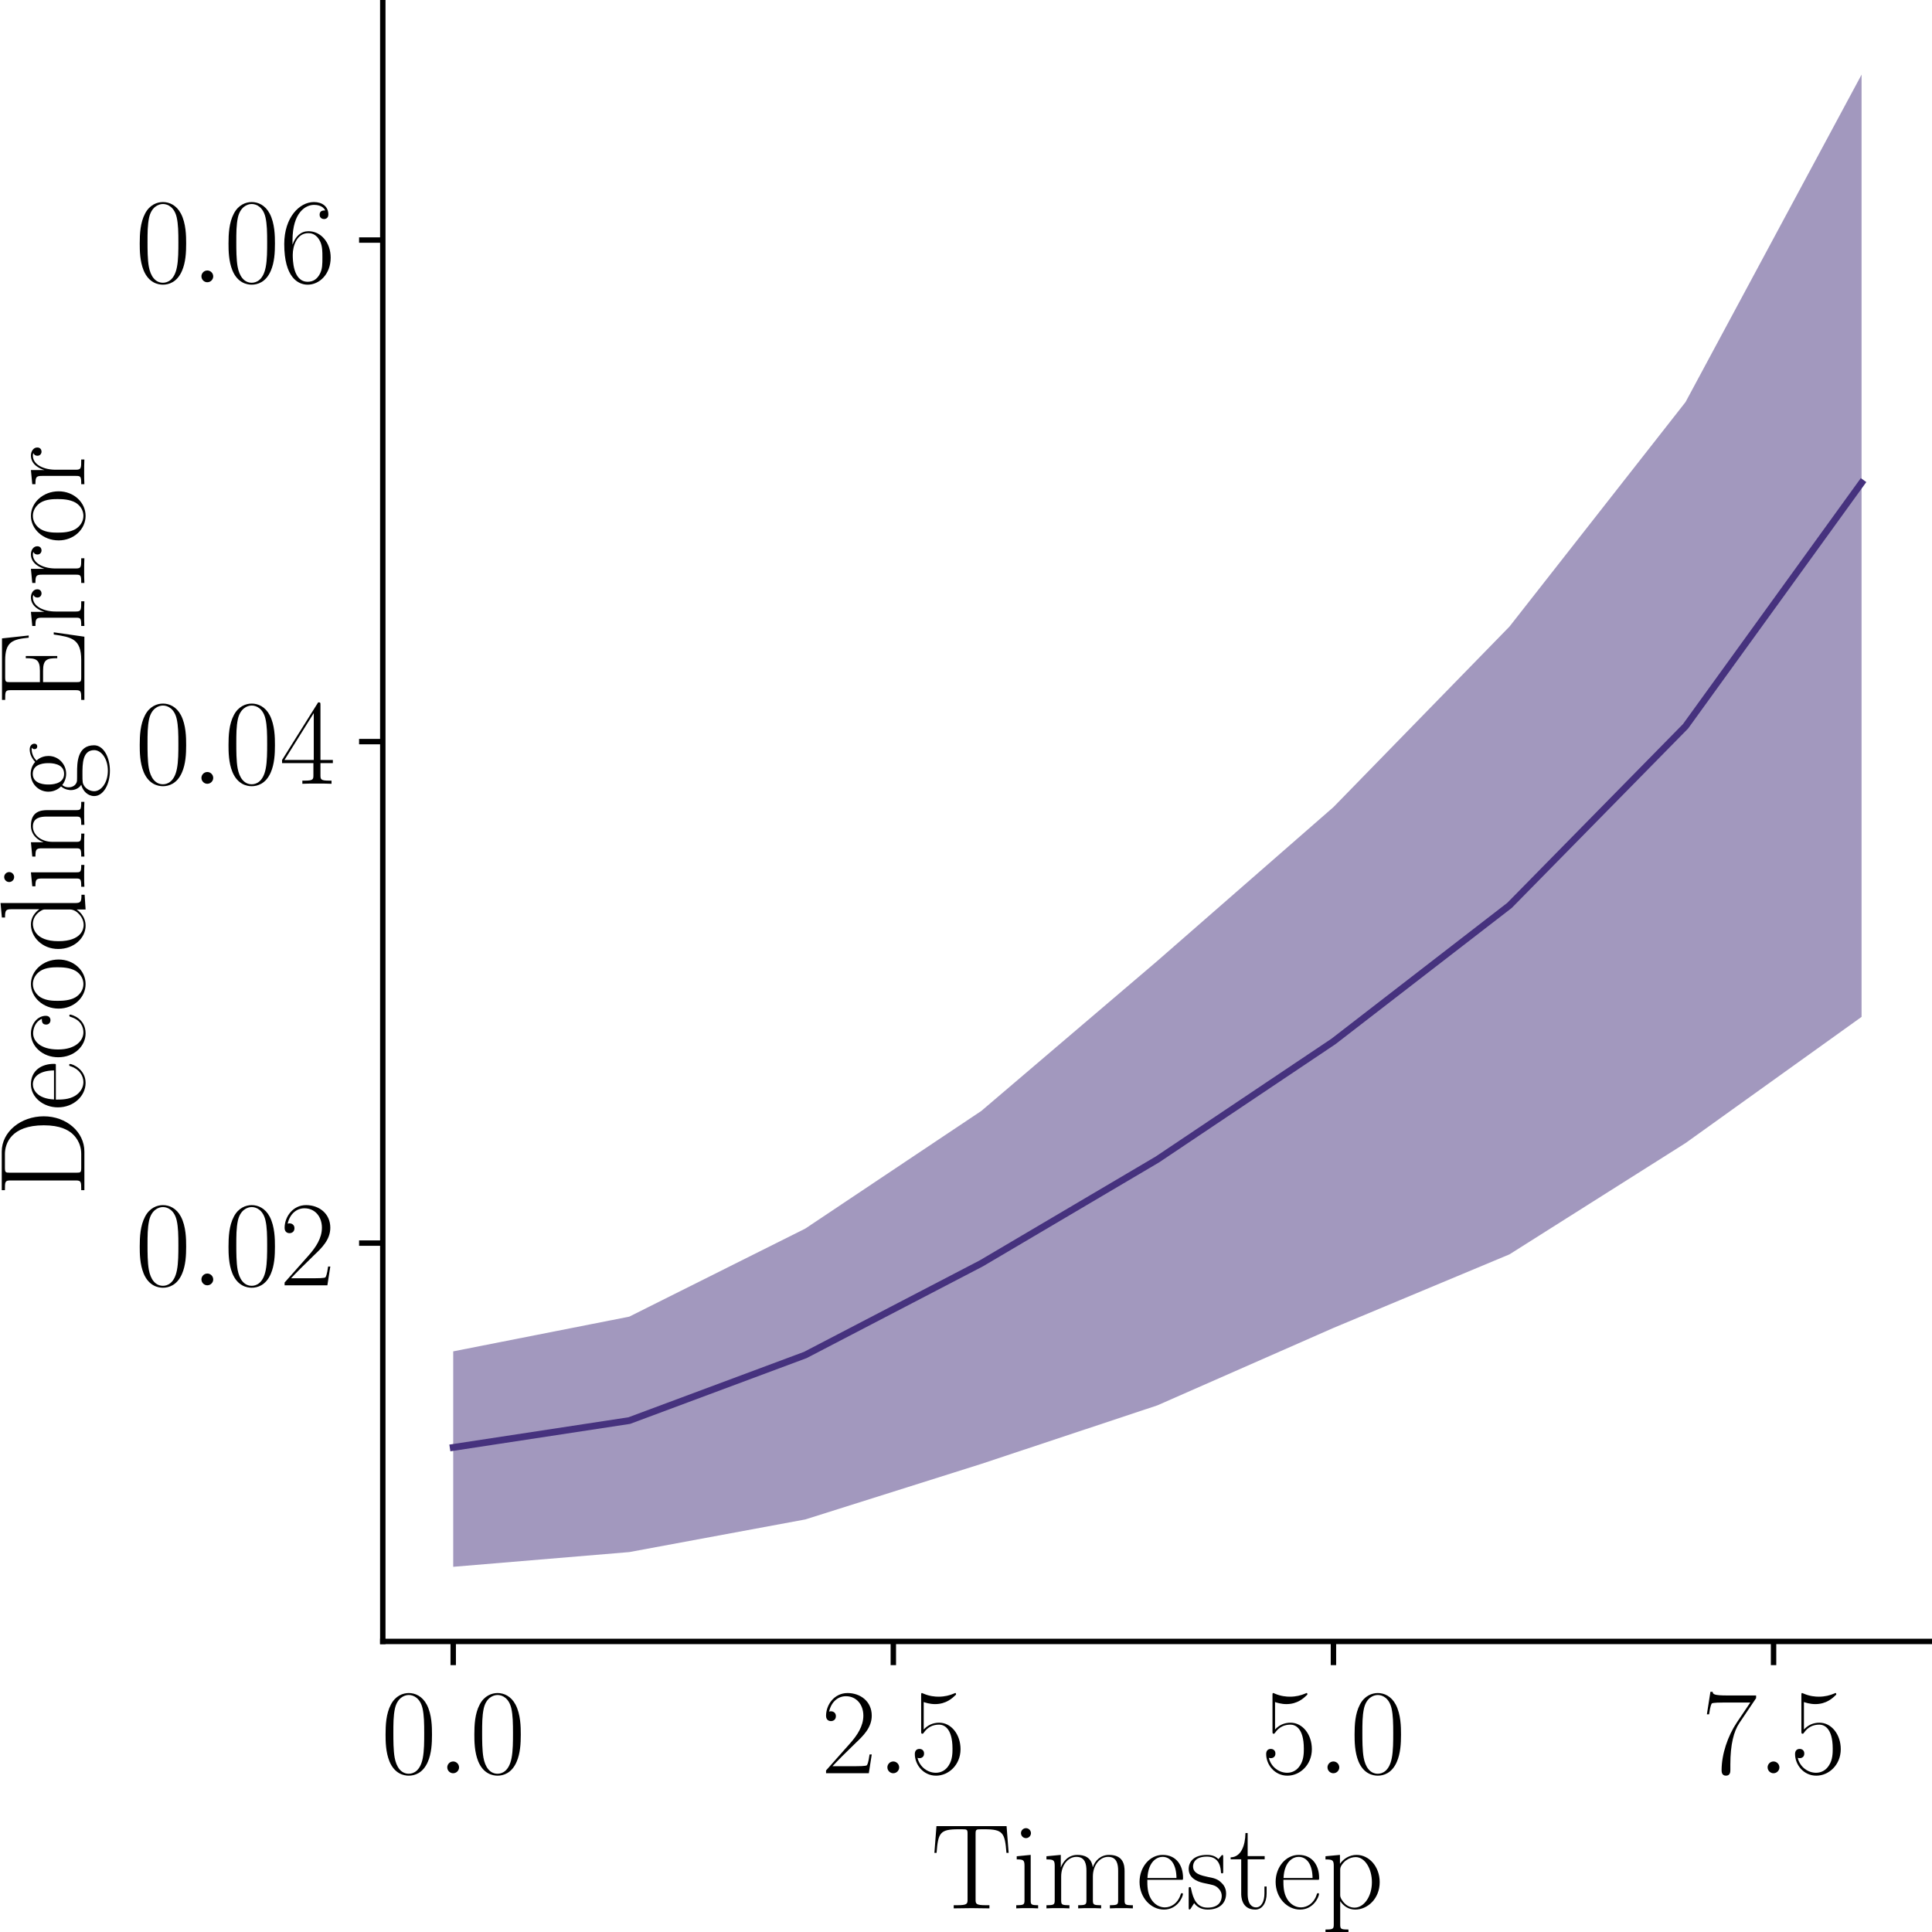
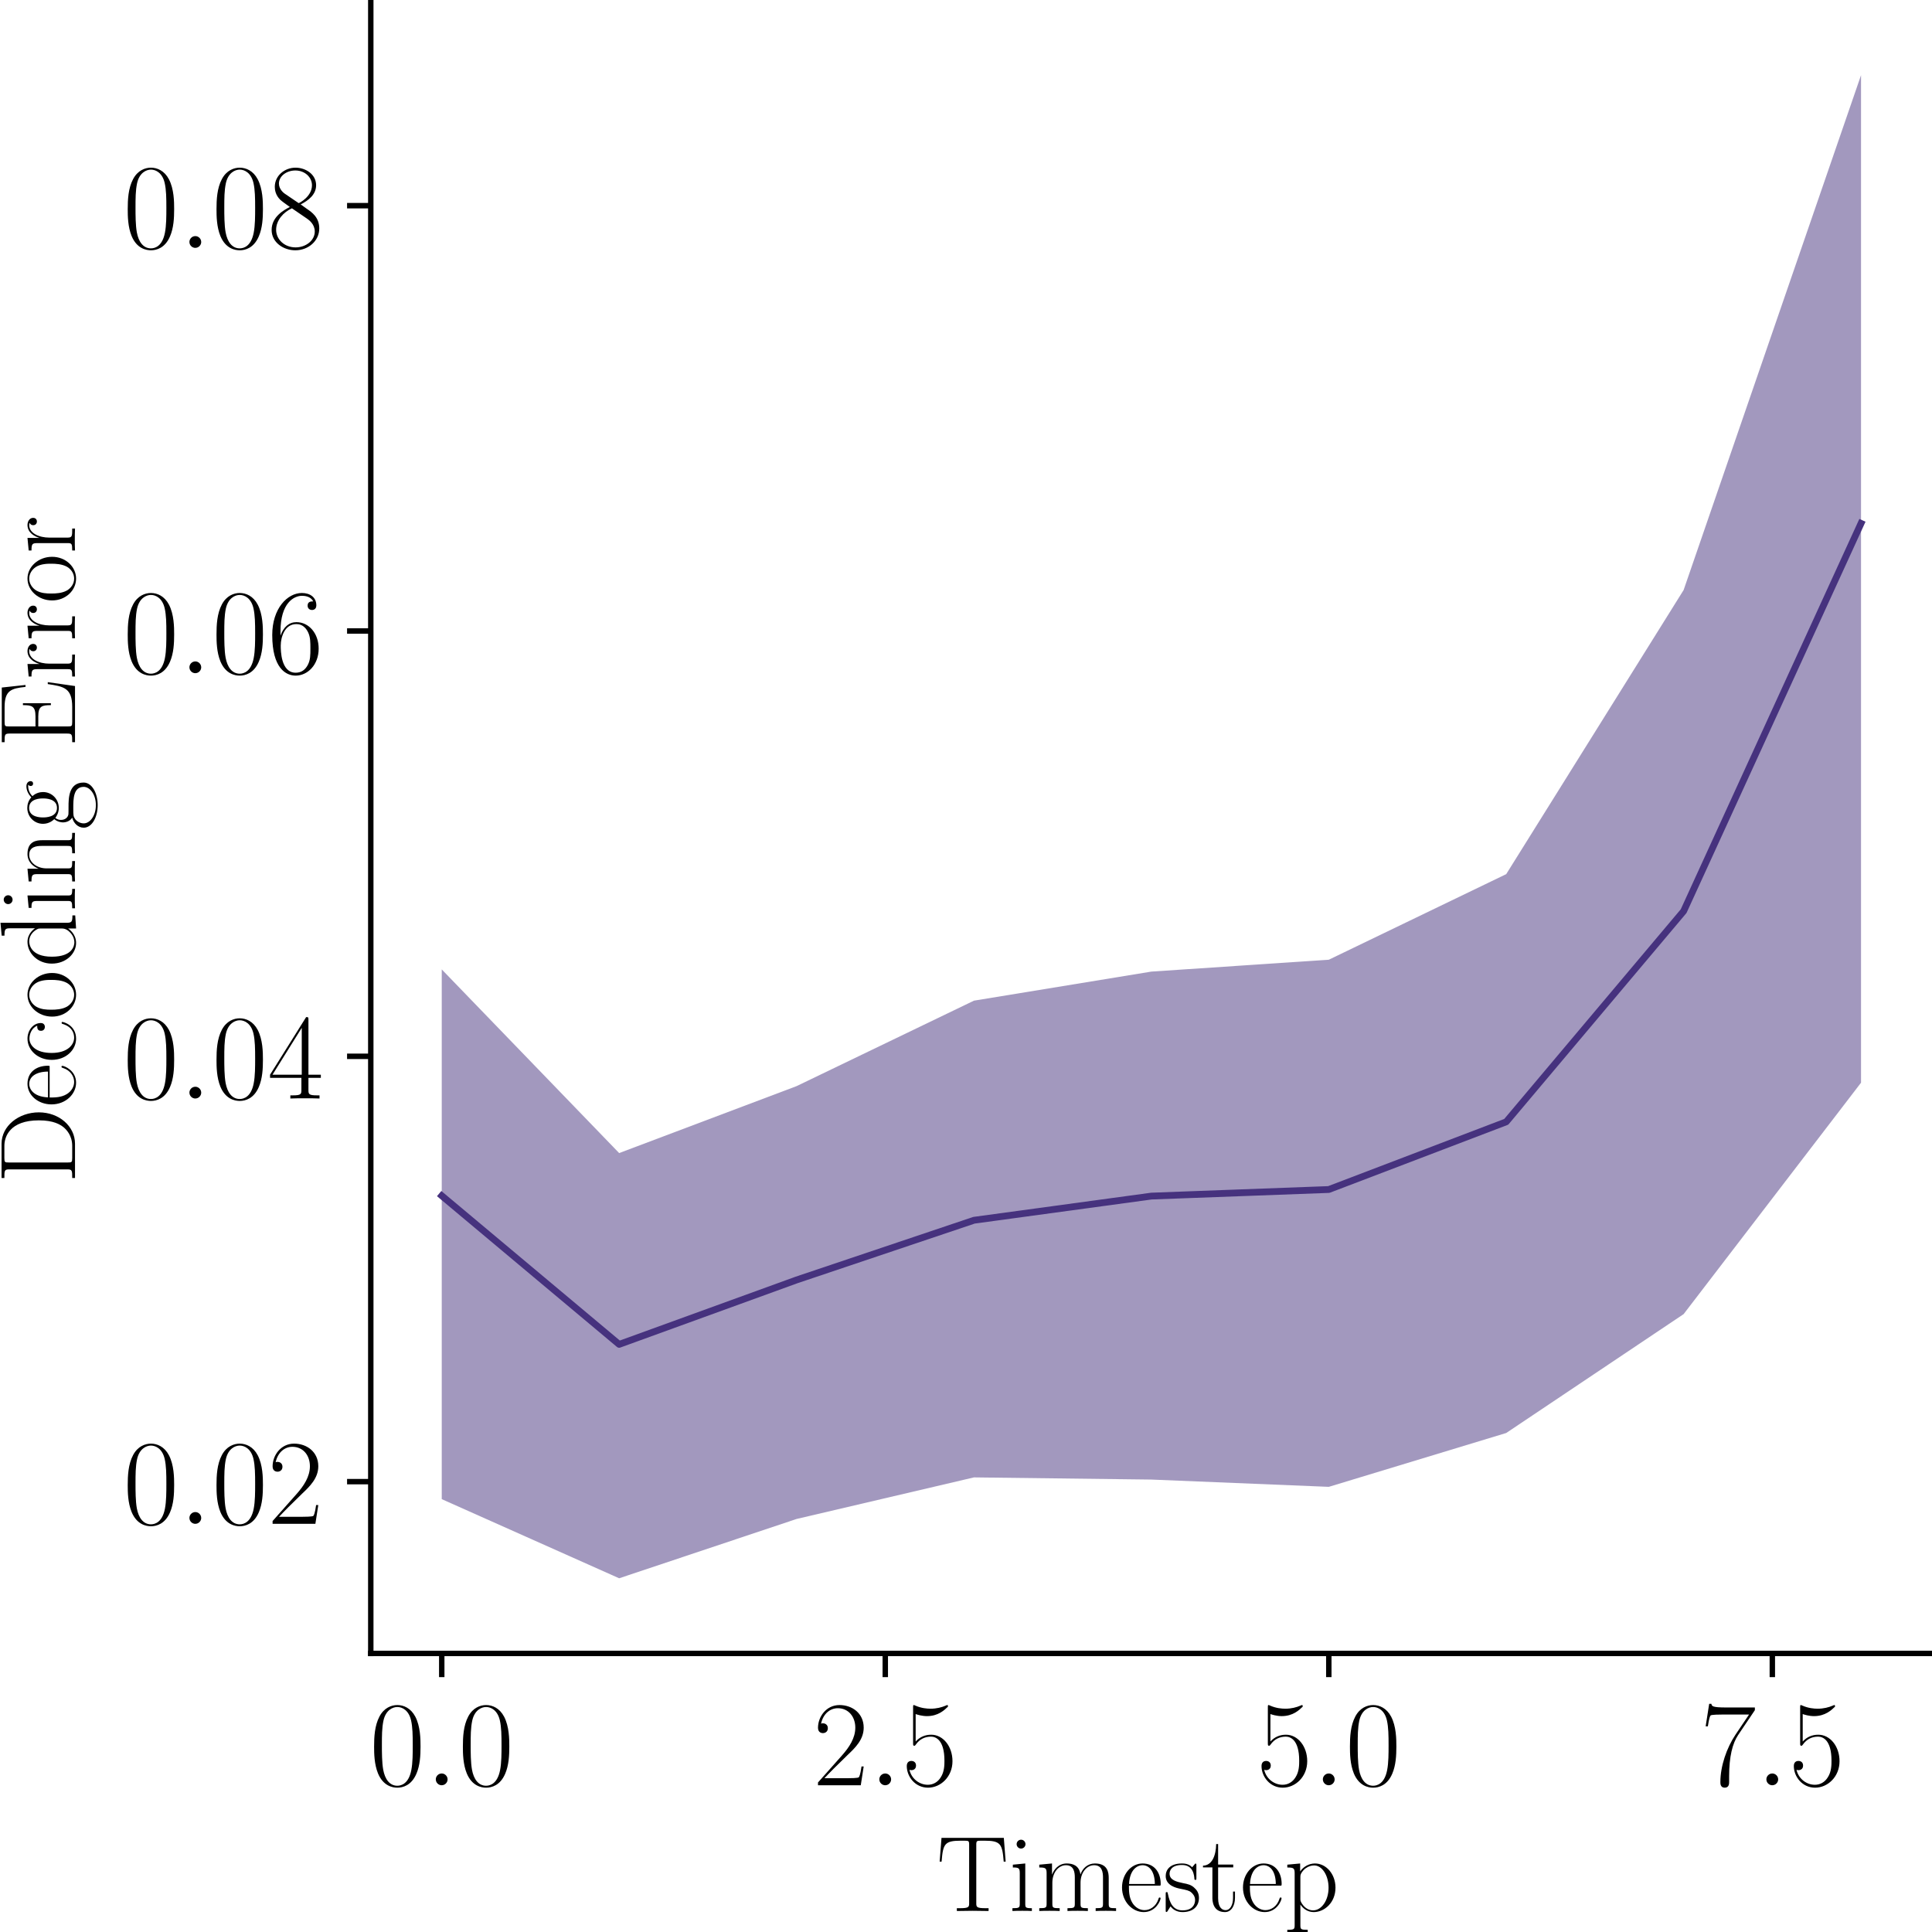
<svg xmlns="http://www.w3.org/2000/svg" xmlns:xlink="http://www.w3.org/1999/xlink" width="285.12pt" height="285.12pt" viewBox="0 0 285.12 285.12" version="1.1">
  <defs>
    <style type="text/css">*{stroke-linejoin: round; stroke-linecap: butt}</style>
  </defs>
  <g id="figure_1">
    <g id="patch_1">
      <path d="M 0 285.12  L 285.12 285.12  L 285.12 0  L 0 0  L 0 285.12  z " style="fill: none" />
    </g>
    <g id="axes_1">
      <g id="patch_2">
-         <path d="M 56.492 242.237  L 285.12 242.237  L 285.12 0  L 56.492 0  L 56.492 242.237  z " style="fill: none" />
+         <path d="M 54.719 244.01  L 285.12 244.01  L 285.12 0  L 54.719 0  L 54.719 244.01  z " style="fill: none" />
      </g>
      <g id="matplotlib.axis_1">
        <g id="xtick_1">
          <g id="line2d_1">
            <defs>
-               <path id="mc0fb9e7ba3" d="M 0 0  L 0 3.5  " style="stroke: #000000; stroke-width: 0.8" />
-             </defs>
-             <g>
-               <use xlink:href="#mc0fb9e7ba3" x="66.884" y="242.237" style="stroke: #000000; stroke-width: 0.8" />
+               <path id="mf83ddc55da" d="M 0 0  L 0 3.5  " style="stroke: #000000; stroke-width: 0.8" />
+             </defs>
+             <g>
+               <use xlink:href="#mf83ddc55da" x="65.192" y="244.01" style="stroke: #000000; stroke-width: 0.8" />
            </g>
          </g>
          <g id="text_1">
-             <g transform="translate(56.22088 261.6906) scale(0.18 -0.18)">
+             <g transform="translate(54.52914 263.4629) scale(0.18 -0.18)">
              <defs>
                <path id="CMR17-30" d="M 2688 2038  C 2688 2430 2682 3099 2413 3613  C 2176 4063 1798 4224 1466 4224  C 1158 4224 768 4082 525 3620  C 269 3137 243 2539 243 2038  C 243 1671 250 1112 448 623  C 723 -39 1216 -128 1466 -128  C 1760 -128 2208 -7 2470 604  C 2662 1048 2688 1568 2688 2038  z M 1466 -26  C 1056 -26 813 328 723 816  C 653 1196 653 1749 653 2109  C 653 2604 653 3015 736 3407  C 858 3954 1216 4121 1466 4121  C 1728 4121 2067 3947 2189 3420  C 2272 3054 2278 2623 2278 2109  C 2278 1691 2278 1176 2202 797  C 2067 96 1690 -26 1466 -26  z " transform="scale(0.015625)" />
                <path id="CMMI12-3a" d="M 1178 307  C 1178 492 1024 620 870 620  C 685 620 557 467 557 313  C 557 128 710 0 864 0  C 1050 0 1178 153 1178 307  z " transform="scale(0.015625)" />
              </defs>
              <use xlink:href="#CMR17-30" transform="scale(0.996264)" />
              <use xlink:href="#CMMI12-3a" transform="translate(45.69048 0) scale(0.996264)" />
              <use xlink:href="#CMR17-30" transform="translate(72.78765 0) scale(0.996264)" />
            </g>
          </g>
        </g>
        <g id="xtick_2">
          <g id="line2d_2">
            <g>
-               <use xlink:href="#mc0fb9e7ba3" x="131.835" y="242.237" style="stroke: #000000; stroke-width: 0.8" />
+               <use xlink:href="#mf83ddc55da" x="130.647" y="244.01" style="stroke: #000000; stroke-width: 0.8" />
            </g>
          </g>
          <g id="text_2">
-             <g transform="translate(121.1721 261.6906) scale(0.18 -0.18)">
+             <g transform="translate(119.9838 263.4629) scale(0.18 -0.18)">
              <defs>
                <path id="CMR17-32" d="M 2669 990  L 2554 990  C 2490 537 2438 460 2413 422  C 2381 371 1920 371 1830 371  L 602 371  C 832 620 1280 1073 1824 1596  C 2214 1966 2669 2400 2669 3033  C 2669 3788 2067 4224 1395 4224  C 691 4224 262 3603 262 3027  C 262 2777 448 2745 525 2745  C 589 2745 781 2783 781 3007  C 781 3206 614 3264 525 3264  C 486 3264 448 3257 422 3244  C 544 3788 915 4057 1306 4057  C 1862 4057 2227 3616 2227 3033  C 2227 2477 1901 1998 1536 1583  L 262 147  L 262 0  L 2515 0  L 2669 990  z " transform="scale(0.015625)" />
                <path id="CMR17-35" d="M 730 3750  C 794 3724 1056 3641 1325 3641  C 1920 3641 2246 3961 2432 4140  C 2432 4191 2432 4224 2394 4224  C 2387 4224 2374 4224 2323 4198  C 2099 4102 1837 4032 1517 4032  C 1325 4032 1037 4055 723 4191  C 653 4224 640 4224 634 4224  C 602 4224 595 4217 595 4090  L 595 2231  C 595 2113 595 2080 659 2080  C 691 2080 704 2093 736 2139  C 941 2435 1222 2560 1542 2560  C 1766 2560 2246 2415 2246 1293  C 2246 1087 2246 716 2054 422  C 1894 159 1645 25 1370 25  C 947 25 518 319 403 812  C 429 806 480 793 506 793  C 589 793 749 838 749 1036  C 749 1209 627 1280 506 1280  C 358 1280 262 1190 262 1011  C 262 454 704 -128 1382 -128  C 2042 -128 2669 441 2669 1267  C 2669 2054 2170 2662 1549 2662  C 1222 2662 947 2540 730 2304  L 730 3750  z " transform="scale(0.015625)" />
              </defs>
              <use xlink:href="#CMR17-32" transform="scale(0.996264)" />
              <use xlink:href="#CMMI12-3a" transform="translate(45.69048 0) scale(0.996264)" />
              <use xlink:href="#CMR17-35" transform="translate(72.78765 0) scale(0.996264)" />
            </g>
          </g>
        </g>
        <g id="xtick_3">
          <g id="line2d_3">
            <g>
-               <use xlink:href="#mc0fb9e7ba3" x="196.786" y="242.237" style="stroke: #000000; stroke-width: 0.8" />
+               <use xlink:href="#mf83ddc55da" x="196.102" y="244.01" style="stroke: #000000; stroke-width: 0.8" />
            </g>
          </g>
          <g id="text_3">
-             <g transform="translate(186.1233 261.6906) scale(0.18 -0.18)">
+             <g transform="translate(185.4386 263.4629) scale(0.18 -0.18)">
              <use xlink:href="#CMR17-35" transform="scale(0.996264)" />
              <use xlink:href="#CMMI12-3a" transform="translate(45.69048 0) scale(0.996264)" />
              <use xlink:href="#CMR17-30" transform="translate(72.78765 0) scale(0.996264)" />
            </g>
          </g>
        </g>
        <g id="xtick_4">
          <g id="line2d_4">
            <g>
-               <use xlink:href="#mc0fb9e7ba3" x="261.738" y="242.237" style="stroke: #000000; stroke-width: 0.8" />
+               <use xlink:href="#mf83ddc55da" x="261.556" y="244.01" style="stroke: #000000; stroke-width: 0.8" />
            </g>
          </g>
          <g id="text_4">
-             <g transform="translate(251.0745 261.6906) scale(0.18 -0.18)">
+             <g transform="translate(250.8933 263.4629) scale(0.18 -0.18)">
              <defs>
                <path id="CMR17-37" d="M 2886 3955  L 2886 4096  L 1382 4096  C 634 4096 621 4166 595 4288  L 480 4288  L 294 3104  L 410 3104  C 429 3226 474 3552 550 3673  C 589 3724 1062 3724 1171 3724  L 2579 3724  L 1869 2670  C 1395 1961 1069 1003 1069 166  C 1069 89 1069 -128 1299 -128  C 1530 -128 1530 89 1530 172  L 1530 466  C 1530 1514 1709 2204 2003 2644  L 2886 3955  z " transform="scale(0.015625)" />
              </defs>
              <use xlink:href="#CMR17-37" transform="scale(0.996264)" />
              <use xlink:href="#CMMI12-3a" transform="translate(45.69048 0) scale(0.996264)" />
              <use xlink:href="#CMR17-35" transform="translate(72.78765 0) scale(0.996264)" />
            </g>
          </g>
        </g>
        <g id="text_5">
-           <g transform="translate(137.3934 281.6319) scale(0.18 -0.18)">
+           <g transform="translate(138.2268 282.0205) scale(0.16 -0.16)">
            <defs>
              <path id="CMR17-54" d="M 3981 4332  L 288 4332  L 179 2924  L 294 2924  C 378 3981 467 4166 1453 4166  C 1568 4166 1754 4166 1805 4159  C 1926 4140 1926 4064 1926 3917  L 1926 465  C 1926 236 1907 166 1376 166  L 1197 166  L 1197 0  C 1504 6 1824 12 2138 12  C 2451 12 2771 6 3078 0  L 3078 166  L 2899 166  C 2368 166 2349 236 2349 465  L 2349 3917  C 2349 4057 2349 4134 2464 4159  C 2515 4166 2701 4166 2816 4166  C 3795 4166 3891 3981 3974 2924  L 4090 2924  L 3981 4332  z " transform="scale(0.015625)" />
              <path id="CMR17-69" d="M 992 3961  C 992 4102 877 4224 730 4224  C 589 4224 467 4108 467 3961  C 467 3820 582 3699 730 3699  C 870 3699 992 3814 992 3961  z M 243 2745  L 243 2579  C 602 2579 653 2540 653 2231  L 653 443  C 653 198 627 166 218 166  L 218 0  C 371 12 646 12 806 12  C 960 12 1222 12 1370 0  L 1370 166  C 992 166 979 205 979 436  L 979 2816  L 243 2745  z " transform="scale(0.015625)" />
              <path id="CMR17-6d" d="M 4326 1954  C 4326 2276 4269 2816 3507 2816  C 3072 2816 2771 2520 2656 2173  L 2650 2173  C 2573 2700 2195 2816 1837 2816  C 1331 2816 1069 2424 973 2166  L 966 2166  L 966 2816  L 211 2745  L 211 2578  C 589 2578 646 2540 646 2231  L 646 443  C 646 198 621 166 211 166  L 211 0  C 365 12 646 12 813 12  C 979 12 1267 12 1421 0  L 1421 166  C 1011 166 986 192 986 443  L 986 1678  C 986 2269 1344 2713 1792 2713  C 2266 2713 2317 2289 2317 1980  L 2317 443  C 2317 198 2291 166 1882 166  L 1882 0  C 2035 12 2317 12 2483 12  C 2650 12 2938 12 3091 0  L 3091 166  C 2682 166 2656 192 2656 443  L 2656 1678  C 2656 2269 3014 2713 3462 2713  C 3936 2713 3987 2289 3987 1980  L 3987 443  C 3987 198 3962 166 3552 166  L 3552 0  C 3706 12 3987 12 4154 12  C 4320 12 4608 12 4762 0  L 4762 166  C 4352 166 4326 192 4326 443  L 4326 1954  z " transform="scale(0.015625)" />
              <path id="CMR17-65" d="M 2438 1503  C 2464 1529 2464 1542 2464 1606  C 2464 2251 2118 2816 1389 2816  C 710 2816 173 2175 173 1394  C 173 554 781 -64 1459 -64  C 2176 -64 2458 619 2458 755  C 2458 800 2419 800 2406 800  C 2362 800 2355 787 2330 709  C 2189 270 1837 51 1504 51  C 1229 51 954 206 781 490  C 582 819 582 1200 582 1503  L 2438 1503  z M 589 1600  C 634 2511 1126 2713 1382 2713  C 1818 2713 2112 2308 2118 1600  L 589 1600  z " transform="scale(0.015625)" />
              <path id="CMR17-73" d="M 1978 2688  C 1978 2803 1971 2809 1933 2809  C 1907 2809 1901 2803 1824 2707  C 1805 2681 1747 2617 1728 2592  C 1523 2809 1235 2816 1126 2816  C 416 2816 160 2444 160 2073  C 160 1497 813 1363 998 1324  C 1402 1241 1542 1216 1677 1100  C 1760 1024 1901 883 1901 652  C 1901 384 1747 38 1158 38  C 602 38 403 460 288 1024  C 269 1113 269 1120 218 1120  C 166 1120 160 1113 160 985  L 160 64  C 160 -52 166 -58 205 -58  C 237 -58 243 -52 275 0  C 314 57 410 211 448 275  C 576 102 800 -64 1158 -64  C 1792 -64 2131 281 2131 780  C 2131 1107 1958 1280 1875 1356  C 1683 1555 1459 1600 1190 1651  C 838 1728 390 1817 390 2208  C 390 2374 480 2726 1126 2726  C 1811 2726 1850 2086 1862 1881  C 1869 1849 1901 1843 1920 1843  C 1978 1843 1978 1862 1978 1971  L 1978 2688  z " transform="scale(0.015625)" />
              <path id="CMR17-74" d="M 966 2585  L 1862 2585  L 1862 2752  L 966 2752  L 966 3968  L 851 3968  C 838 3292 614 2700 70 2687  L 70 2585  L 627 2585  L 627 778  C 627 655 627 -64 1370 -64  C 1747 -64 1965 308 1965 784  L 1965 1151  L 1850 1151  L 1850 790  C 1850 347 1677 51 1408 51  C 1222 51 966 179 966 765  L 966 2585  z " transform="scale(0.015625)" />
              <path id="CMR17-70" d="M 1408 -1114  C 998 -1114 973 -1088 973 -834  L 973 380  C 1158 109 1427 -64 1766 -64  C 2406 -64 3053 503 3053 1382  C 3053 2196 2496 2816 1837 2816  C 1453 2816 1139 2603 960 2345  L 960 2816  L 198 2745  L 198 2577  C 576 2577 634 2539 634 2228  L 634 -834  C 634 -1081 608 -1114 198 -1114  L 198 -1280  C 352 -1268 634 -1268 800 -1268  C 966 -1268 1254 -1268 1408 -1280  L 1408 -1114  z M 973 2015  C 973 2106 973 2241 1222 2481  C 1254 2506 1472 2700 1792 2700  C 2259 2700 2643 2112 2643 1376  C 2643 639 2234 38 1728 38  C 1498 38 1248 148 1056 451  C 973 594 973 632 973 736  L 973 2015  z " transform="scale(0.015625)" />
            </defs>
            <use xlink:href="#CMR17-54" transform="scale(0.996264)" />
            <use xlink:href="#CMR17-69" transform="translate(66.50988 0) scale(0.996264)" />
            <use xlink:href="#CMR17-6d" transform="translate(91.38094 0) scale(0.996264)" />
            <use xlink:href="#CMR17-65" transform="translate(168.3005 0) scale(0.996264)" />
            <use xlink:href="#CMR17-73" transform="translate(208.7862 0) scale(0.996264)" />
            <use xlink:href="#CMR17-74" transform="translate(244.5875 0) scale(0.996264)" />
            <use xlink:href="#CMR17-65" transform="translate(279.8683 0) scale(0.996264)" />
            <use xlink:href="#CMR17-70" transform="translate(320.354 0) scale(0.996264)" />
          </g>
        </g>
      </g>
      <g id="matplotlib.axis_2">
        <g id="ytick_1">
          <g id="line2d_5">
            <defs>
-               <path id="m4e6ae1d919" d="M 0 0  L -3.5 0  " style="stroke: #000000; stroke-width: 0.8" />
-             </defs>
-             <g>
-               <use xlink:href="#m4e6ae1d919" x="56.492" y="183.456" style="stroke: #000000; stroke-width: 0.8" />
+               <path id="md694a19146" d="M 0 0  L -3.5 0  " style="stroke: #000000; stroke-width: 0.8" />
+             </defs>
+             <g>
+               <use xlink:href="#md694a19146" x="54.719" y="218.657" style="stroke: #000000; stroke-width: 0.8" />
            </g>
          </g>
          <g id="text_6">
-             <g transform="translate(19.94136 189.6829) scale(0.18 -0.18)">
+             <g transform="translate(18.16906 224.8832) scale(0.18 -0.18)">
              <use xlink:href="#CMR17-30" transform="scale(0.996264)" />
              <use xlink:href="#CMMI12-3a" transform="translate(45.69048 0) scale(0.996264)" />
              <use xlink:href="#CMR17-30" transform="translate(72.78765 0) scale(0.996264)" />
              <use xlink:href="#CMR17-32" transform="translate(118.4781 0) scale(0.996264)" />
            </g>
          </g>
        </g>
        <g id="ytick_2">
          <g id="line2d_6">
            <g>
-               <use xlink:href="#m4e6ae1d919" x="56.492" y="109.442" style="stroke: #000000; stroke-width: 0.8" />
+               <use xlink:href="#md694a19146" x="54.719" y="155.889" style="stroke: #000000; stroke-width: 0.8" />
            </g>
          </g>
          <g id="text_7">
-             <g transform="translate(19.94136 115.6683) scale(0.18 -0.18)">
+             <g transform="translate(18.16906 162.1154) scale(0.18 -0.18)">
              <defs>
                <path id="CMR17-34" d="M 2150 4147  C 2150 4281 2144 4288 2029 4288  L 128 1254  L 128 1088  L 1779 1088  L 1779 460  C 1779 230 1766 166 1318 166  L 1197 166  L 1197 0  C 1402 12 1747 12 1965 12  C 2182 12 2528 12 2733 0  L 2733 166  L 2611 166  C 2163 166 2150 230 2150 460  L 2150 1088  L 2803 1088  L 2803 1254  L 2150 1254  L 2150 4147  z M 1798 3723  L 1798 1254  L 256 1254  L 1798 3723  z " transform="scale(0.015625)" />
              </defs>
              <use xlink:href="#CMR17-30" transform="scale(0.996264)" />
              <use xlink:href="#CMMI12-3a" transform="translate(45.69048 0) scale(0.996264)" />
              <use xlink:href="#CMR17-30" transform="translate(72.78765 0) scale(0.996264)" />
              <use xlink:href="#CMR17-34" transform="translate(118.4781 0) scale(0.996264)" />
            </g>
          </g>
        </g>
        <g id="ytick_3">
          <g id="line2d_7">
            <g>
-               <use xlink:href="#m4e6ae1d919" x="56.492" y="35.427" style="stroke: #000000; stroke-width: 0.8" />
+               <use xlink:href="#md694a19146" x="54.719" y="93.121" style="stroke: #000000; stroke-width: 0.8" />
            </g>
          </g>
          <g id="text_8">
-             <g transform="translate(19.94136 41.65376) scale(0.18 -0.18)">
+             <g transform="translate(18.16906 99.34766) scale(0.18 -0.18)">
              <defs>
                <path id="CMR17-36" d="M 678 2198  C 678 3712 1395 4076 1811 4076  C 1946 4076 2272 4049 2400 3782  C 2298 3782 2106 3782 2106 3558  C 2106 3385 2246 3328 2336 3328  C 2394 3328 2566 3353 2566 3571  C 2566 3987 2246 4224 1805 4224  C 1043 4224 243 3411 243 2011  C 243 257 966 -128 1478 -128  C 2099 -128 2688 431 2688 1295  C 2688 2101 2170 2688 1517 2688  C 1126 2688 838 2430 678 1979  L 678 2198  z M 1478 25  C 691 25 691 1212 691 1450  C 691 1914 909 2585 1504 2585  C 1613 2585 1926 2585 2138 2140  C 2253 1889 2253 1624 2253 1302  C 2253 954 2253 696 2118 438  C 1978 173 1773 25 1478 25  z " transform="scale(0.015625)" />
              </defs>
              <use xlink:href="#CMR17-30" transform="scale(0.996264)" />
              <use xlink:href="#CMMI12-3a" transform="translate(45.69048 0) scale(0.996264)" />
              <use xlink:href="#CMR17-30" transform="translate(72.78765 0) scale(0.996264)" />
              <use xlink:href="#CMR17-36" transform="translate(118.4781 0) scale(0.996264)" />
            </g>
          </g>
        </g>
-         <g id="text_9">
-           <g transform="translate(12.4533 176.5771) rotate(-90) scale(0.18 -0.18)">
+         <g id="ytick_4">
+           <g id="line2d_8">
+             <g>
+               <use xlink:href="#md694a19146" x="54.719" y="30.353" style="stroke: #000000; stroke-width: 0.8" />
+             </g>
+           </g>
+           <g id="text_9">
+             <g transform="translate(18.16906 36.57988) scale(0.18 -0.18)">
+               <defs>
+                 <path id="CMR17-38" d="M 1741 2289  C 2144 2494 2554 2803 2554 3298  C 2554 3884 1990 4224 1472 4224  C 890 4224 378 3800 378 3215  C 378 3054 416 2777 666 2533  C 730 2469 998 2276 1171 2154  C 883 2006 211 1652 211 945  C 211 282 838 -128 1459 -128  C 2144 -128 2720 366 2720 1022  C 2720 1607 2330 1877 2074 2051  L 1741 2289  z M 902 2855  C 851 2887 595 3086 595 3388  C 595 3781 998 4076 1459 4076  C 1965 4076 2336 3716 2336 3298  C 2336 2700 1670 2359 1638 2359  C 1632 2359 1626 2359 1574 2398  L 902 2855  z M 2080 1536  C 2176 1466 2483 1253 2483 861  C 2483 385 2010 25 1472 25  C 890 25 448 443 448 951  C 448 1459 838 1884 1280 2083  L 2080 1536  z " transform="scale(0.015625)" />
+               </defs>
+               <use xlink:href="#CMR17-30" transform="scale(0.996264)" />
+               <use xlink:href="#CMMI12-3a" transform="translate(45.69048 0) scale(0.996264)" />
+               <use xlink:href="#CMR17-30" transform="translate(72.78765 0) scale(0.996264)" />
+               <use xlink:href="#CMR17-38" transform="translate(118.4781 0) scale(0.996264)" />
+             </g>
+           </g>
+         </g>
+         <g id="text_10">
+           <g transform="translate(11.06959 174.6789) rotate(-90) scale(0.16 -0.16)">
            <defs>
              <path id="CMR17-44" d="M 333 4352  L 333 4185  C 774 4185 845 4185 845 3898  L 845 453  C 845 166 774 166 333 166  L 333 0  L 2368 0  C 3398 0 4224 943 4224 2140  C 4224 3344 3411 4352 2368 4352  L 333 4352  z M 1523 166  C 1267 166 1254 198 1254 414  L 1254 3936  C 1254 4153 1267 4185 1523 4185  L 2240 4185  C 2771 4185 3750 3873 3750 2140  C 3750 1242 3488 879 3366 707  C 3213 510 2848 166 2240 166  L 1523 166  z " transform="scale(0.015625)" />
              <path id="CMR17-63" d="M 2234 2240  C 2112 2240 1933 2240 1933 2015  C 1933 1836 2080 1785 2163 1785  C 2208 1785 2394 1804 2394 2028  C 2394 2476 1958 2816 1466 2816  C 787 2816 211 2201 211 1379  C 211 521 813 -64 1466 -64  C 2259 -64 2458 676 2458 747  C 2458 773 2451 792 2406 792  C 2362 792 2355 786 2330 702  C 2163 180 1798 51 1523 51  C 1114 51 621 431 621 1385  C 621 2358 1094 2700 1472 2700  C 1722 2700 2093 2582 2234 2240  z " transform="scale(0.015625)" />
              <path id="CMR17-6f" d="M 2758 1356  C 2758 2176 2163 2816 1466 2816  C 768 2816 173 2176 173 1356  C 173 550 768 -64 1466 -64  C 2163 -64 2758 550 2758 1356  z M 1466 51  C 1165 51 909 230 762 480  C 602 768 582 1126 582 1408  C 582 1676 595 2009 762 2297  C 890 2508 1139 2713 1466 2713  C 1754 2713 1997 2553 2150 2329  C 2349 2028 2349 1606 2349 1408  C 2349 1158 2336 774 2163 467  C 1984 172 1709 51 1466 51  z " transform="scale(0.015625)" />
              <path id="CMR17-64" d="M 1869 4345  L 1869 4179  C 2246 4179 2304 4141 2304 3843  L 2304 2371  C 2278 2403 2016 2816 1498 2816  C 845 2816 211 2228 211 1376  C 211 529 806 -64 1434 -64  C 1978 -64 2259 361 2291 406  L 2291 -64  L 3066 -13  L 3066 154  C 2688 154 2630 193 2630 503  L 2630 4416  L 1869 4345  z M 2291 762  C 2291 568 2176 393 2029 264  C 1811 70 1594 38 1472 38  C 1286 38 621 135 621 1369  C 621 2636 1363 2713 1530 2713  C 1824 2713 2061 2545 2208 2313  C 2291 2177 2291 2157 2291 2041  L 2291 762  z " transform="scale(0.015625)" />
              <path id="CMR17-6e" d="M 2656 1954  C 2656 2282 2592 2816 1837 2816  C 1331 2816 1069 2424 973 2166  L 966 2166  L 966 2816  L 211 2745  L 211 2578  C 589 2578 646 2540 646 2231  L 646 443  C 646 198 621 166 211 166  L 211 0  C 365 12 646 12 813 12  C 979 12 1267 12 1421 0  L 1421 166  C 1011 166 986 192 986 443  L 986 1678  C 986 2269 1344 2713 1792 2713  C 2266 2713 2317 2289 2317 1980  L 2317 443  C 2317 198 2291 166 1882 166  L 1882 0  C 2035 12 2317 12 2483 12  C 2650 12 2938 12 3091 0  L 3091 166  C 2682 166 2656 192 2656 443  L 2656 1954  z " transform="scale(0.015625)" />
              <path id="CMR17-67" d="M 710 1165  C 832 1068 1043 960 1299 960  C 1805 960 2240 1359 2240 1895  C 2240 2063 2189 2321 1997 2521  C 2176 2713 2438 2777 2586 2777  C 2611 2777 2650 2777 2682 2758  C 2656 2751 2598 2726 2598 2623  C 2598 2540 2656 2483 2739 2483  C 2835 2483 2886 2547 2886 2630  C 2886 2751 2790 2880 2586 2880  C 2330 2880 2106 2758 1926 2591  C 1734 2764 1504 2828 1299 2828  C 794 2828 358 2431 358 1895  C 358 1527 570 1294 634 1230  C 442 1004 442 742 442 710  C 442 544 506 300 723 166  C 390 82 128 -184 128 -517  C 128 -996 736 -1344 1466 -1344  C 2170 -1344 2803 -1009 2803 -510  C 2803 384 1856 384 1363 384  C 1216 384 954 384 922 390  C 723 422 589 601 589 825  C 589 883 589 1024 710 1165  z M 1299 1068  C 736 1068 736 1766 736 1895  C 736 2024 736 2719 1299 2719  C 1862 2719 1862 2024 1862 1895  C 1862 1766 1862 1068 1299 1068  z M 1466 -1236  C 826 -1236 384 -883 384 -517  C 384 -311 493 -118 634 -11  C 794 102 858 102 1293 102  C 1818 102 2547 102 2547 -517  C 2547 -883 2106 -1236 1466 -1236  z " transform="scale(0.015625)" />
              <path id="CMR17-45" d="M 3885 1614  L 3770 1614  C 3629 676 3546 166 2419 166  L 1530 166  C 1274 166 1261 198 1261 415  L 1261 2176  L 1862 2176  C 2464 2176 2522 1959 2522 1429  L 2637 1429  L 2637 3086  L 2522 3086  C 2522 2558 2464 2342 1862 2342  L 1261 2342  L 1261 3924  C 1261 4141 1274 4172 1530 4172  L 2406 4172  C 3398 4172 3514 3778 3603 2933  L 3718 2933  L 3565 4339  L 326 4339  L 326 4172  C 768 4172 838 4172 838 3886  L 838 453  C 838 166 768 166 326 166  L 326 0  L 3654 0  L 3885 1614  z " transform="scale(0.015625)" />
              <path id="CMR17-72" d="M 960 1517  C 960 2134 1222 2713 1702 2713  C 1747 2713 1792 2707 1837 2687  C 1837 2687 1696 2642 1696 2475  C 1696 2321 1818 2257 1914 2257  C 1990 2257 2131 2302 2131 2482  C 2131 2687 1926 2816 1709 2816  C 1222 2816 1011 2340 947 2115  L 941 2115  L 941 2816  L 198 2745  L 198 2578  C 576 2578 634 2540 634 2231  L 634 443  C 634 198 608 166 198 166  L 198 0  C 352 12 646 12 813 12  C 998 12 1325 12 1498 0  L 1498 166  C 1037 166 960 166 960 455  L 960 1517  z " transform="scale(0.015625)" />
            </defs>
            <use xlink:href="#CMR17-44" transform="scale(0.996264)" />
            <use xlink:href="#CMR17-65" transform="translate(70.39356 0) scale(0.996264)" />
            <use xlink:href="#CMR17-63" transform="translate(110.8792 0) scale(0.996264)" />
            <use xlink:href="#CMR17-6f" transform="translate(151.3649 0) scale(0.996264)" />
            <use xlink:href="#CMR17-64" transform="translate(199.6578 0) scale(0.996264)" />
            <use xlink:href="#CMR17-69" transform="translate(250.5532 0) scale(0.996264)" />
            <use xlink:href="#CMR17-6e" transform="translate(275.4242 0) scale(0.996264)" />
            <use xlink:href="#CMR17-67" transform="translate(326.3196 0) scale(0.996264)" />
            <use xlink:href="#CMR17-45" transform="translate(402.086 0) scale(0.996264)" />
            <use xlink:href="#CMR17-72" transform="translate(464.6723 0) scale(0.996264)" />
            <use xlink:href="#CMR17-72" transform="translate(499.9531 0) scale(0.996264)" />
            <use xlink:href="#CMR17-6f" transform="translate(535.2339 0) scale(0.996264)" />
            <use xlink:href="#CMR17-72" transform="translate(580.9243 0) scale(0.996264)" />
          </g>
        </g>
      </g>
      <g id="PolyCollection_1">
-         <path d="M 66.884 199.431  L 66.884 231.226  L 92.864 229.053  L 118.845 224.235  L 144.825 216.037  L 170.806 207.399  L 196.786 195.972  L 222.767 185.114  L 248.747 168.693  L 274.728 150.068  L 274.728 11.011  L 274.728 11.011  L 248.747 59.337  L 222.767 92.466  L 196.786 119.112  L 170.806 141.803  L 144.825 163.947  L 118.845 181.31  L 92.864 194.309  L 66.884 199.431  z " clip-path="url(#p0e9a471086)" style="fill: #46327e; fill-opacity: 0.5" />
-       </g>
-       <g id="line2d_8">
-         <path d="M 66.884 213.609  L 92.864 209.648  L 118.845 199.967  L 144.825 186.443  L 170.806 171.11  L 196.786 153.696  L 222.767 133.62  L 248.747 107.186  L 274.728 71.257  " clip-path="url(#p0e9a471086)" style="fill: none; stroke: #46327e; stroke-linecap: square" />
+         <path d="M 65.192 143.063  L 65.192 221.24  L 91.374 232.918  L 117.556 224.166  L 143.738 218.03  L 169.92 218.351  L 196.102 219.425  L 222.283 211.479  L 248.465 193.934  L 274.647 159.781  L 274.647 11.091  L 274.647 11.091  L 248.465 87.074  L 222.283 129.004  L 196.102 141.633  L 169.92 143.385  L 143.738 147.674  L 117.556 160.289  L 91.374 170.168  L 65.192 143.063  z " clip-path="url(#pbca38a3a6d)" style="fill: #46327e; fill-opacity: 0.5" />
+       </g>
+       <g id="line2d_9">
+         <path d="M 65.192 176.466  L 91.374 198.399  L 117.556 188.892  L 143.738 180.082  L 169.92 176.517  L 196.102 175.545  L 222.283 165.559  L 248.465 134.466  L 274.647 77.241  " clip-path="url(#pbca38a3a6d)" style="fill: none; stroke: #46327e; stroke-linecap: square" />
      </g>
      <g id="patch_3">
-         <path d="M 56.492 242.237  L 56.492 0  " style="fill: none; stroke: #000000; stroke-width: 0.8; stroke-linejoin: miter; stroke-linecap: square" />
+         <path d="M 54.719 244.01  L 54.719 0  " style="fill: none; stroke: #000000; stroke-width: 0.8; stroke-linejoin: miter; stroke-linecap: square" />
      </g>
      <g id="patch_4">
-         <path d="M 56.492 242.237  L 285.12 242.237  " style="fill: none; stroke: #000000; stroke-width: 0.8; stroke-linejoin: miter; stroke-linecap: square" />
+         <path d="M 54.719 244.01  L 285.12 244.01  " style="fill: none; stroke: #000000; stroke-width: 0.8; stroke-linejoin: miter; stroke-linecap: square" />
      </g>
    </g>
  </g>
  <defs>
-     <clipPath id="p0e9a471086">
-       <rect x="56.492" y="0" width="228.628" height="242.237" />
+     <clipPath id="pbca38a3a6d">
+       <rect x="54.719" y="0" width="230.401" height="244.01" />
    </clipPath>
  </defs>
</svg>
